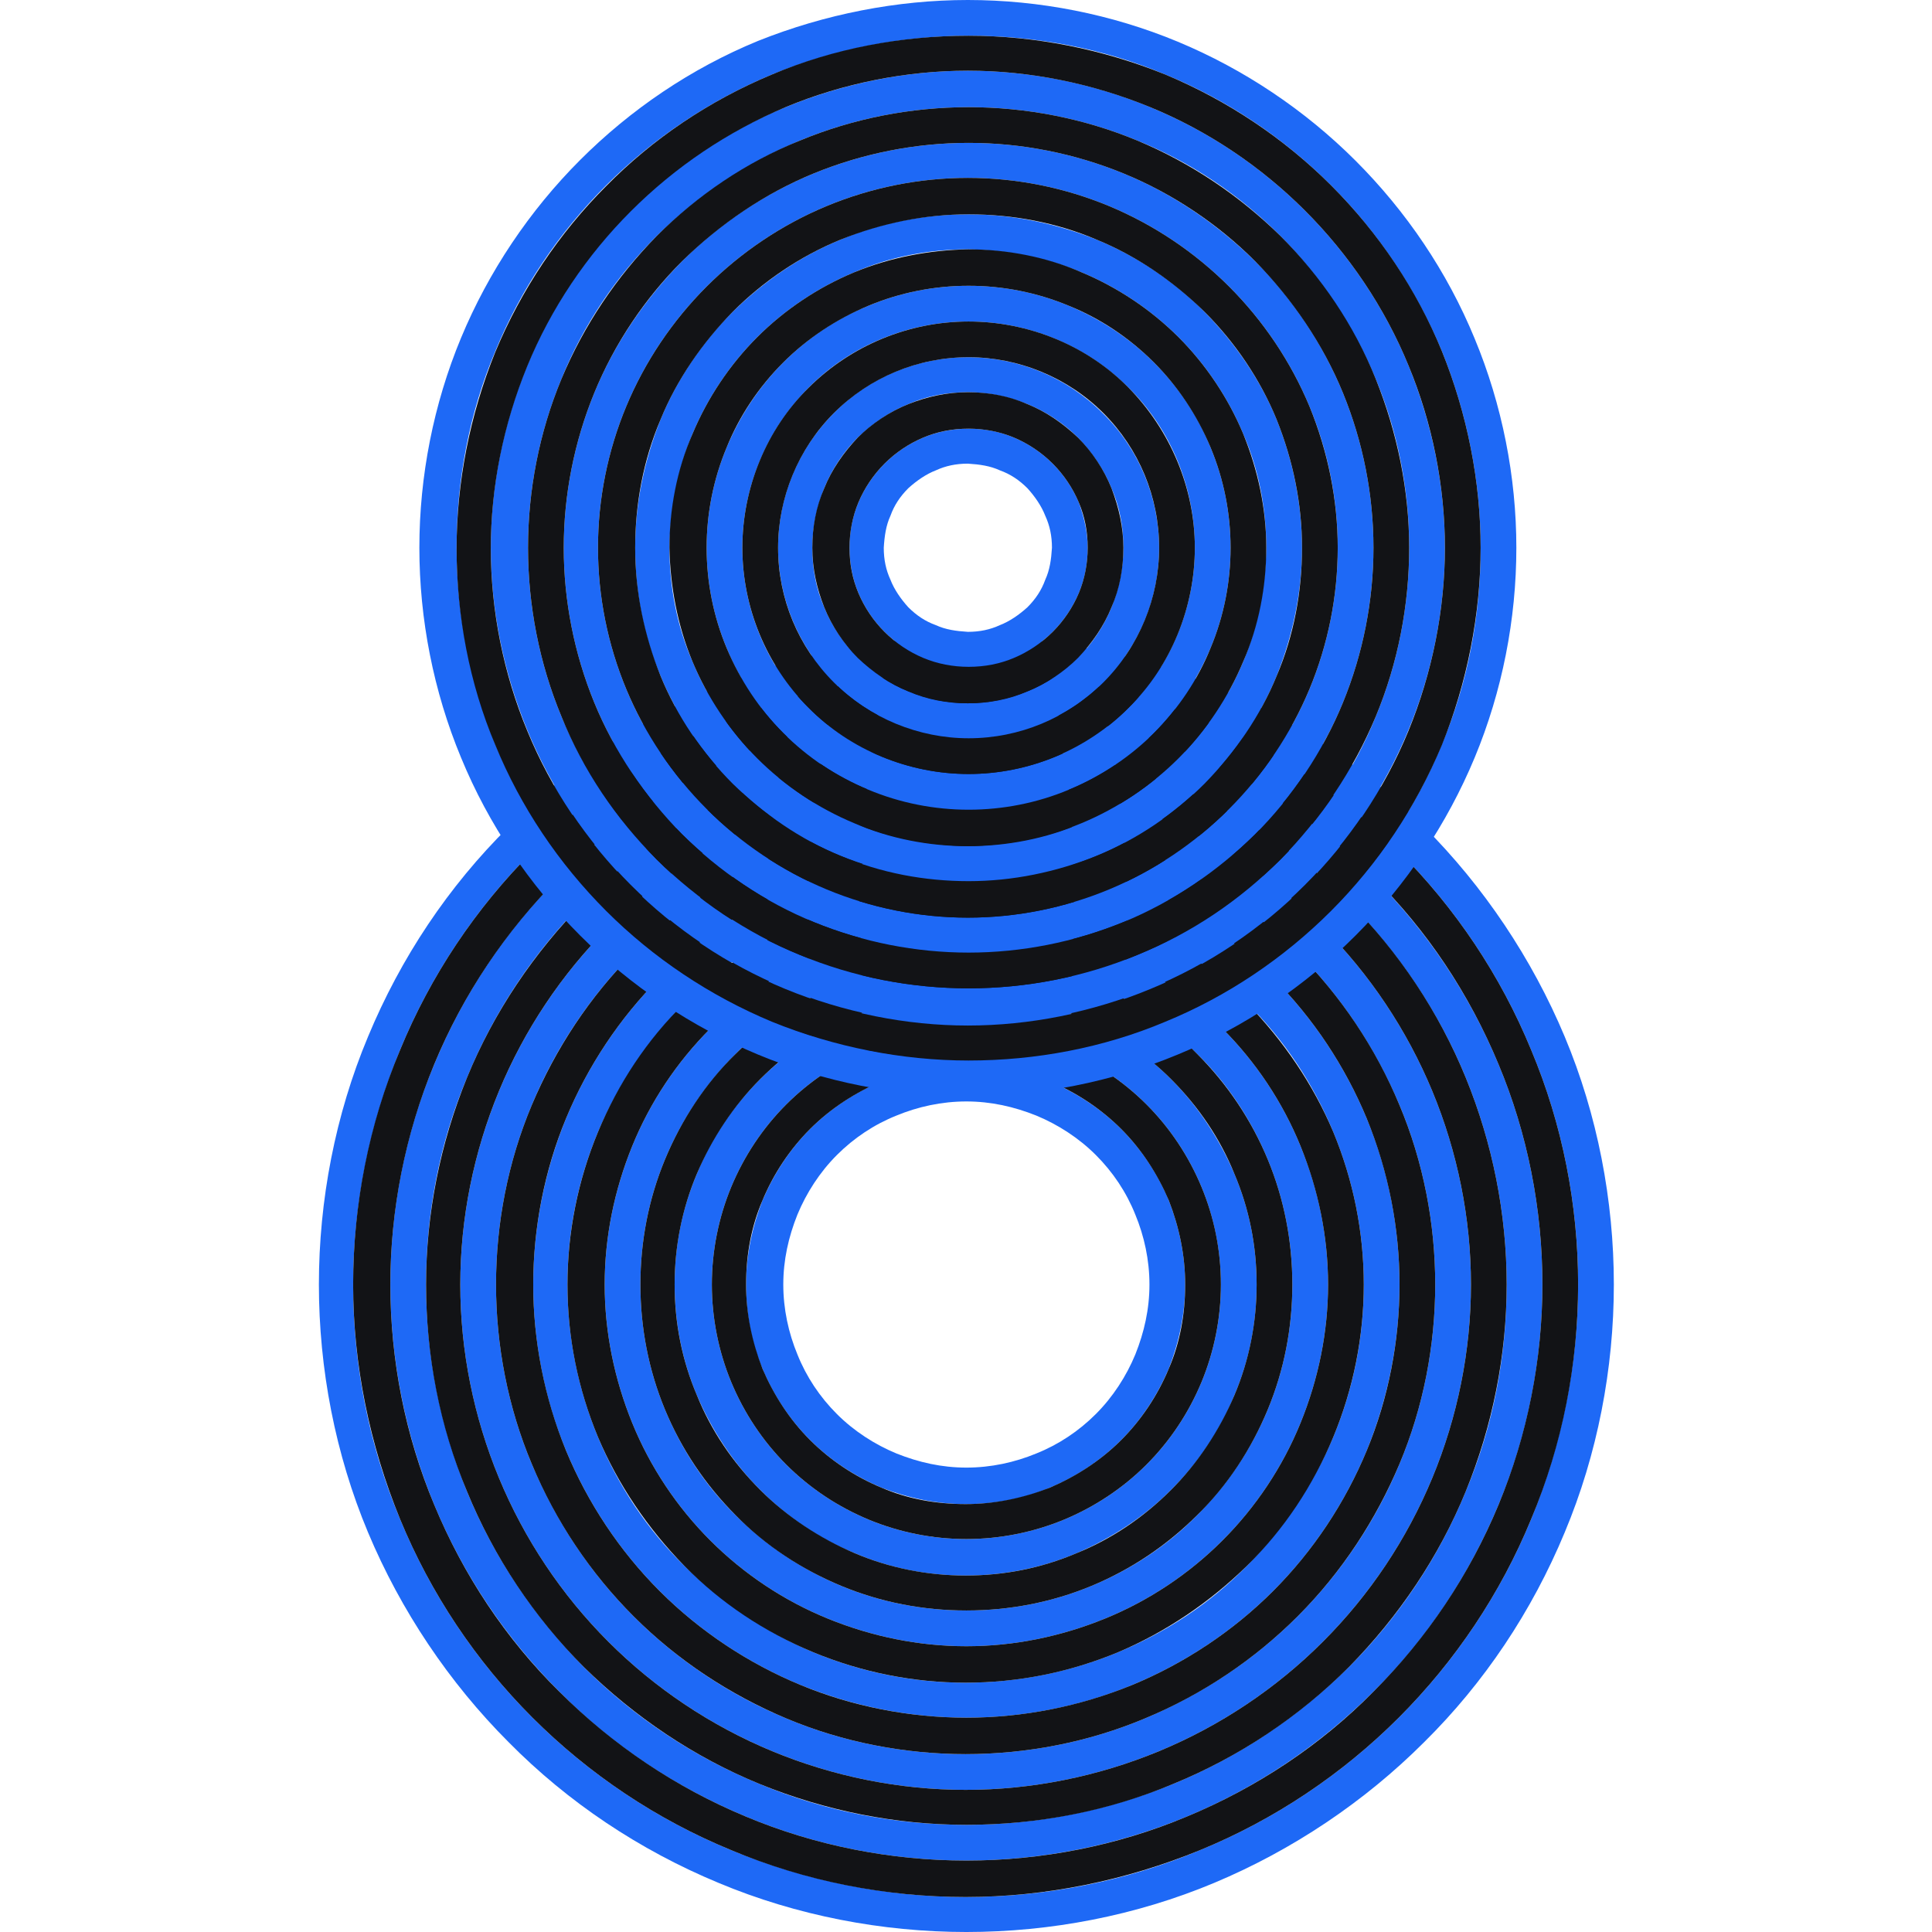
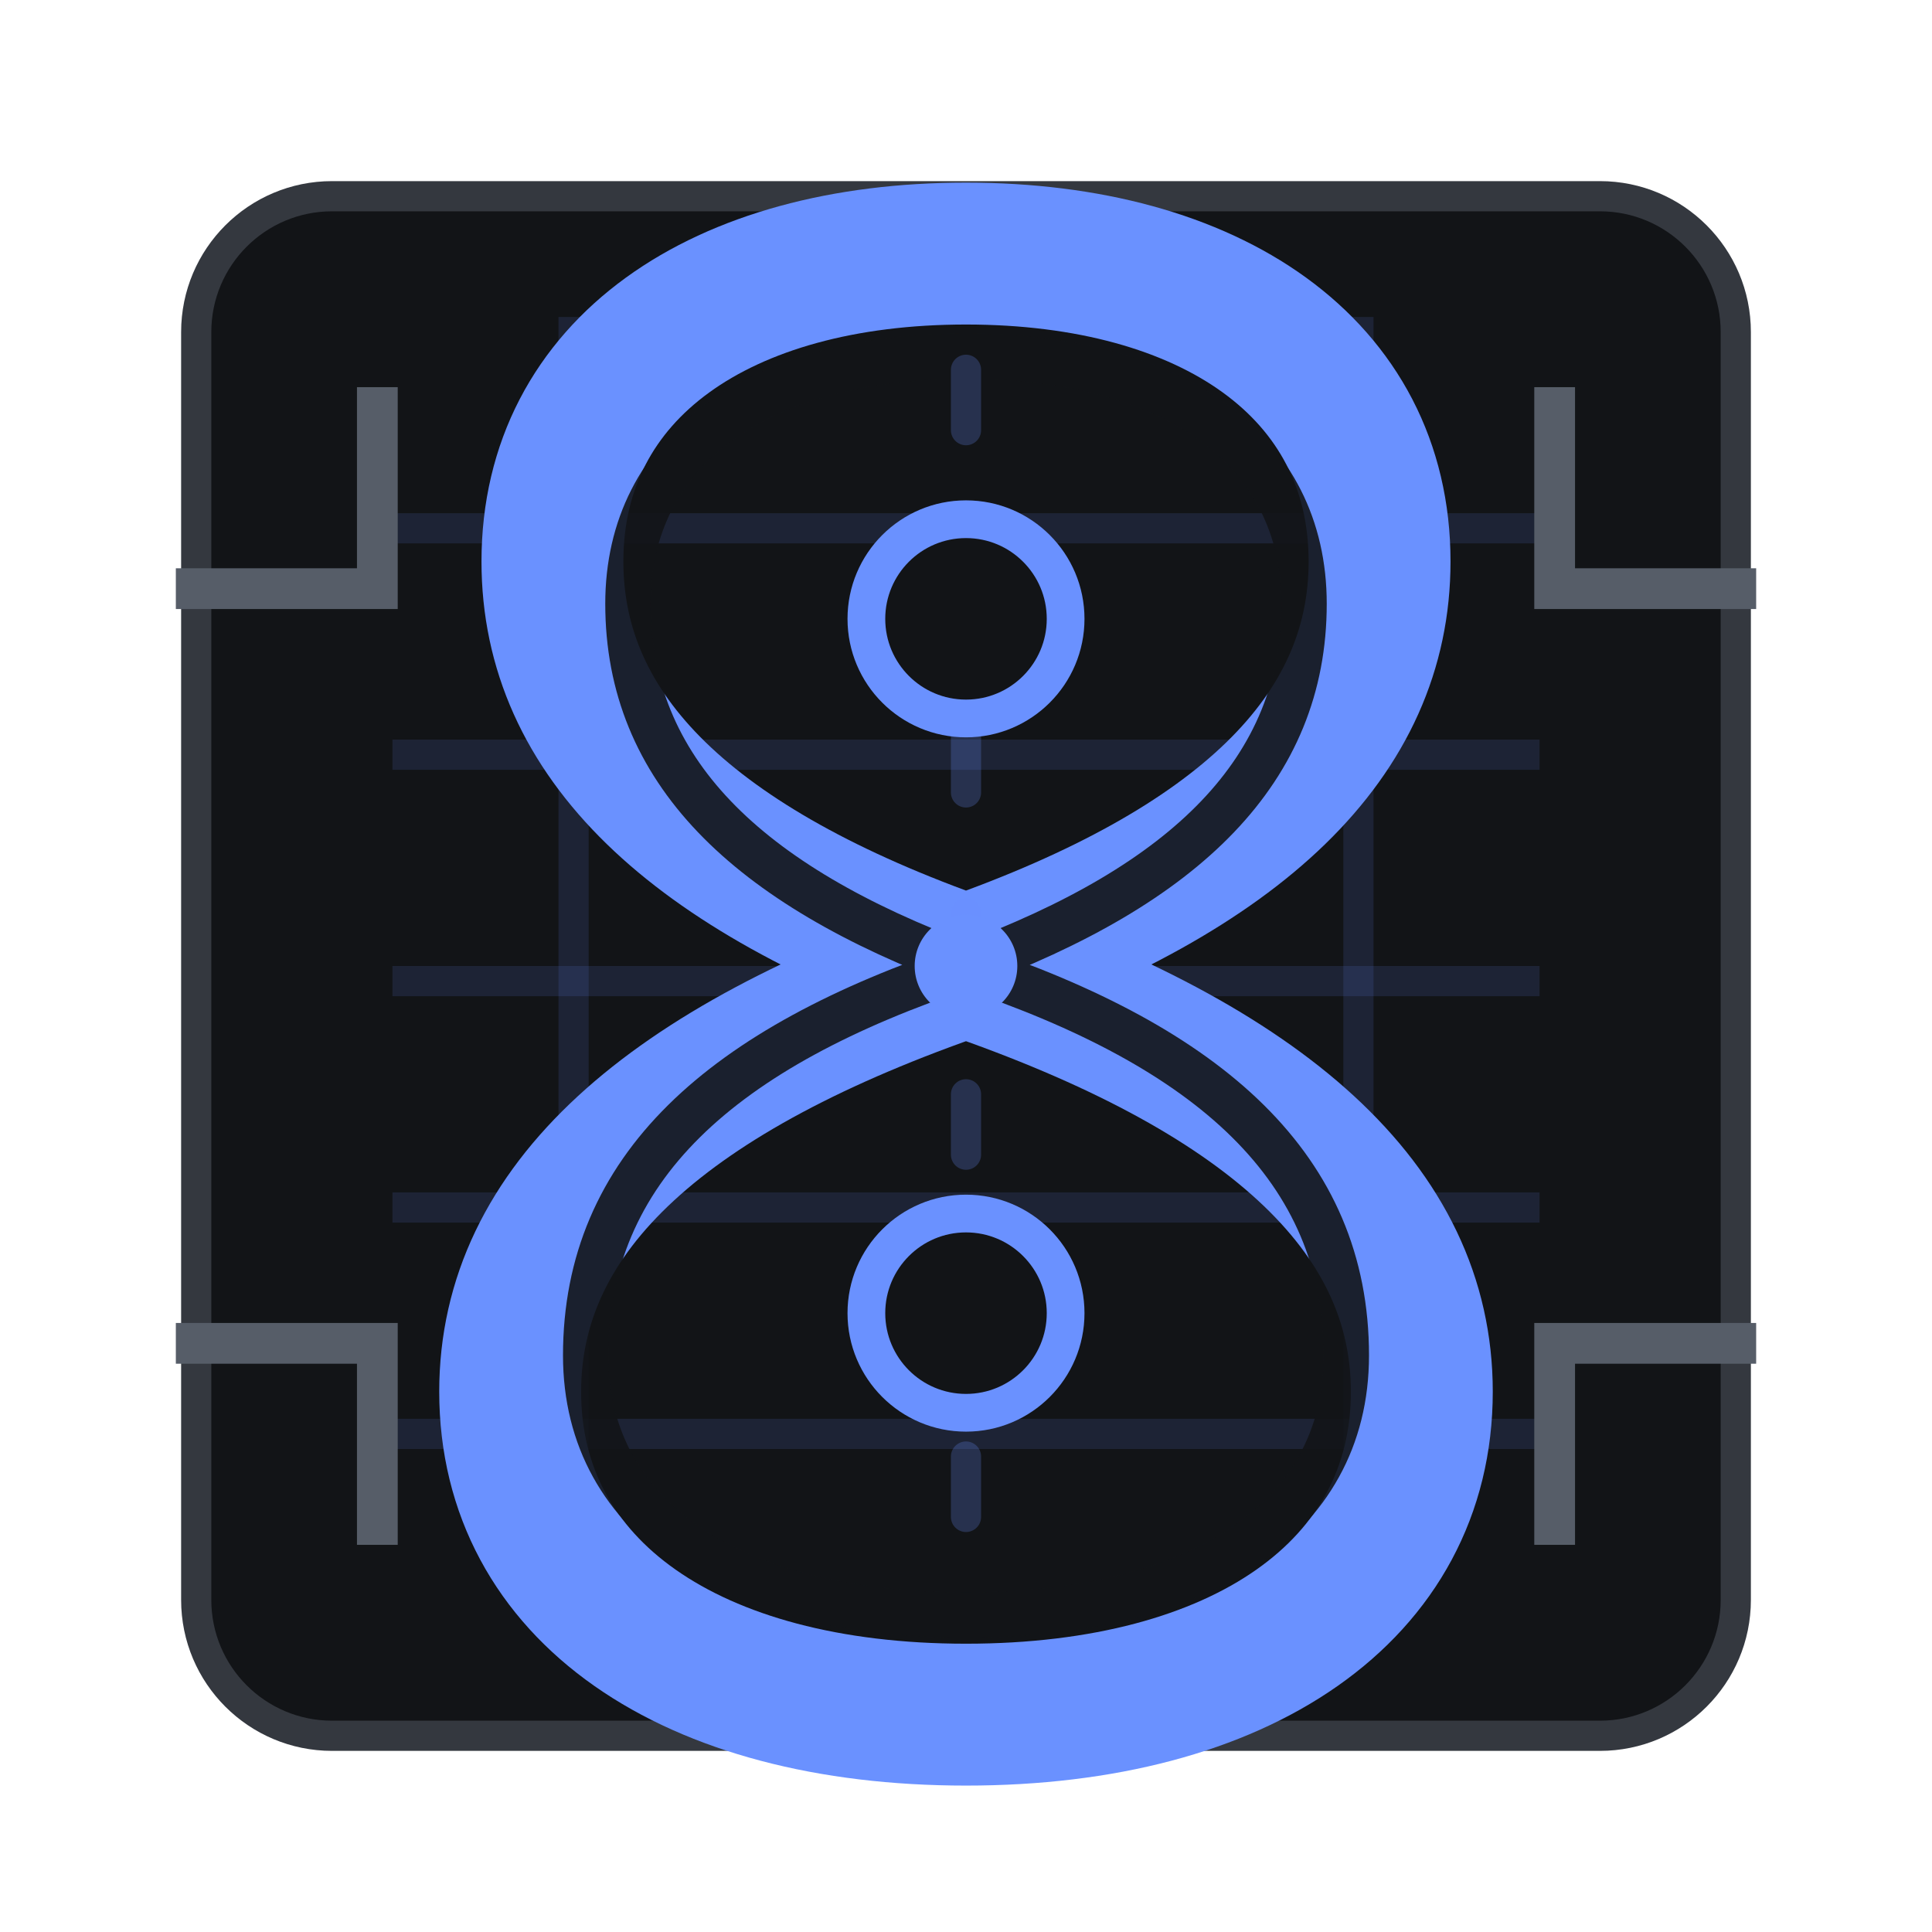
- <svg xmlns="http://www.w3.org/2000/svg" viewBox="0 0 1024 1024" fill="none">
-   <path d="M594.243 598.385c-11.045-11.045-24.062-19.328-37.867-25.245-14.2-5.522-29.19-8.678-44.573-8.678-15.778 0-30.767 2.761-44.573 8.678-14.2 5.917-27.217 14.595-37.867 25.245-11.045 11.045-19.328 24.062-25.245 37.867-5.522 14.2-8.678 29.19-8.678 44.573 0 15.778 2.761 30.767 8.678 44.573 5.917 14.2 14.595 27.217 25.245 37.867 11.045 11.045 24.062 19.328 37.867 25.245 14.2 5.522 29.19 8.678 44.573 8.678 15.778 0 30.767-2.761 44.573-8.678 14.2-5.917 27.217-14.595 37.867-25.245 11.045-11.045 19.328-24.062 25.245-37.867 5.522-14.2 8.678-29.19 8.678-44.573 0-15.384-3.156-30.373-8.678-44.573-5.917-14.2-14.595-27.217-25.245-37.867z m7.495 119.519c-4.733 11.439-11.834 22.484-20.906 31.556s-19.723 16.173-31.556 20.906c-11.439 4.733-24.062 7.495-37.079 7.495s-25.245-2.761-37.079-7.495c-11.439-4.733-22.484-11.834-31.556-20.906s-16.173-19.723-20.906-31.556c-4.733-11.439-7.495-24.062-7.495-37.079s2.761-25.245 7.495-37.079c4.733-11.439 11.834-22.484 20.906-31.556s19.723-16.173 31.556-20.906c11.439-4.733 24.062-7.495 37.079-7.495s25.245 2.761 37.079 7.495c11.439 4.733 22.484 11.834 31.556 20.906s16.173 19.723 20.906 31.556c4.733 11.439 7.495 24.062 7.495 37.079s-2.761 25.245-7.495 37.079z" fill="#1e69f6" />
-   <path d="M620.672 571.957c-14.595-14.595-31.556-26.034-50.096-33.529-18.539-7.889-38.262-11.834-58.773-11.834-20.117 0-40.234 3.945-58.773 11.834-18.539 7.889-35.895 19.328-50.096 33.529-14.595 14.595-26.034 31.556-33.529 50.096-7.889 18.539-11.834 38.262-11.834 58.773 0 20.117 3.945 40.234 11.834 58.773s19.328 35.895 33.529 50.096c14.595 14.595 31.556 26.034 50.096 33.529 18.539 7.889 38.262 11.834 58.773 11.834 20.117 0 40.234-3.945 58.773-11.834 18.539-7.889 35.895-19.328 50.096-33.529 14.595-14.595 26.034-31.556 33.529-50.096 7.889-18.539 11.834-38.262 11.834-58.773s-3.945-40.234-11.834-58.773-19.328-35.895-33.529-50.096z m16.173 160.542c-6.706 16.173-16.567 31.162-29.19 43.784s-27.612 22.484-43.784 29.19-33.923 10.256-51.673 10.256-35.501-3.55-51.673-10.256c-16.173-6.706-31.162-16.567-43.784-29.19-12.622-12.622-22.484-27.612-29.19-43.784s-10.256-33.923-10.256-51.673 3.55-35.501 10.256-51.673c6.706-16.173 16.567-31.162 29.19-43.784 12.622-12.622 27.612-22.484 43.784-29.19s33.923-10.256 51.673-10.256 35.501 3.55 51.673 10.256c16.173 6.706 31.162 16.567 43.784 29.19s22.484 27.612 29.19 43.784c6.706 16.173 10.256 33.923 10.256 51.673s-3.55 35.501-10.256 51.673z" fill="#1e69f6" />
-   <path d="M647.889 545.134c-17.75-17.75-39.051-31.951-62.324-41.418-23.273-9.467-48.123-14.595-73.368-14.595s-50.096 5.128-73.368 14.595-44.573 23.667-62.324 41.418-31.951 39.051-41.418 62.324c-9.467 23.273-14.595 48.123-14.595 73.368s5.128 50.096 14.595 73.368c9.467 23.273 23.667 44.573 41.418 62.324s39.051 31.951 62.324 41.418 48.123 14.595 73.368 14.595 50.096-5.128 73.368-14.595 44.573-23.667 62.324-41.418 31.951-39.051 41.418-62.324c9.467-23.273 14.595-48.123 14.595-73.368 0-25.245-5.128-50.49-14.595-73.368-9.467-23.273-23.667-44.573-41.418-62.324z m24.062 201.96c-8.678 20.906-21.3 39.84-37.473 56.012-15.778 16.173-35.106 28.795-56.012 37.473-20.906 8.678-43.39 13.017-66.268 13.017-22.878 0-45.362-4.339-66.268-13.017s-39.84-21.3-56.012-37.473c-16.173-15.778-28.795-35.106-37.473-56.012s-13.017-43.39-13.017-66.268 4.339-45.362 13.017-66.268 21.3-39.84 37.473-56.012c15.778-16.173 35.106-28.795 56.012-37.473s43.39-13.017 66.268-13.017 45.362 4.339 66.268 13.017 39.84 21.3 56.012 37.473c16.173 15.778 28.795 35.106 37.473 56.012s13.017 43.39 13.017 66.268-4.339 45.362-13.017 66.268z" fill="#1e69f6" />
-   <path d="M674.712 518.311c-21.3-21.3-46.94-38.262-74.552-49.701-28.006-11.439-57.985-17.356-87.963-17.356s-60.351 5.917-87.963 17.356-53.251 28.401-74.552 49.701c-21.3 21.3-38.262 46.94-49.701 74.552-11.439 28.006-17.356 57.985-17.356 87.963s5.917 60.351 17.356 87.963 28.401 53.251 49.701 74.552 46.94 38.262 74.552 49.701c28.006 11.439 57.985 17.356 87.963 17.356 29.978 0 60.351-5.917 87.963-17.356s53.251-28.401 74.552-49.701c21.3-21.3 38.262-46.94 49.701-74.552 11.439-28.006 17.356-57.985 17.356-87.963s-5.917-60.351-17.356-87.963c-11.439-27.612-28.401-53.251-49.701-74.552z m31.951 243.378c-10.65 25.245-26.428 48.518-45.757 68.24s-42.601 35.106-68.24 45.757-53.251 16.173-80.863 16.173c-28.006 0-55.223-5.522-80.863-16.173-25.245-10.65-48.518-26.428-68.24-45.757s-35.106-42.601-45.757-68.24c-10.65-25.639-16.173-53.251-16.173-80.863 0-28.006 5.522-55.223 16.173-80.863 10.65-25.245 26.428-48.518 45.757-68.24s42.601-35.106 68.24-45.757 53.251-16.173 80.863-16.173c28.006 0 55.223 5.522 80.863 16.173 25.245 10.65 48.518 26.428 68.24 45.757s35.106 42.601 45.757 68.24 16.173 53.251 16.173 80.863c0 28.006-5.522 55.223-16.173 80.863z" fill="#1e69f6" />
-   <path d="M701.14 491.488c-24.851-24.851-54.435-44.573-86.78-57.985-32.345-13.411-67.451-20.512-102.558-20.512s-70.213 7.1-102.558 20.512c-32.345 13.411-61.929 33.134-86.78 57.985s-44.573 54.435-57.985 86.78c-13.411 32.345-20.512 67.451-20.512 102.558s7.1 70.213 20.512 102.558 33.134 61.929 57.985 86.78 54.435 44.573 86.78 57.985 67.451 20.512 102.558 20.512 70.213-7.1 102.558-20.512 61.929-33.134 86.78-57.985 44.573-54.435 57.985-86.78 20.512-67.451 20.512-102.558-7.1-70.213-20.512-102.558-33.134-61.929-57.985-86.78z m40.629 284.401c-12.622 30.373-31.162 57.985-54.04 80.863-23.273 23.273-50.884 41.418-80.863 54.04s-62.718 18.934-95.063 18.934-65.085-6.311-95.063-18.934c-30.373-12.622-57.985-31.162-80.863-54.04-23.273-23.273-41.418-50.884-54.04-80.863s-18.934-62.718-18.934-95.063 6.311-65.085 18.934-95.063c12.622-30.373 31.162-57.985 54.04-80.863 23.273-23.273 50.884-41.418 80.863-54.04s62.718-18.934 95.063-18.934 65.085 6.311 95.063 18.934c30.373 12.622 57.985 31.162 80.863 54.04 23.273 23.273 41.418 50.884 54.04 80.863s18.934 62.718 18.934 95.063-6.311 65.085-18.934 95.063z" fill="#1e69f6" />
-   <path d="M727.963 465.06c-28.006-28.401-61.929-50.884-99.008-66.268-36.684-15.384-76.918-23.273-116.758-23.273-39.445 0-79.68 7.889-116.758 23.273s-70.607 37.867-99.008 66.268c-28.401 28.006-50.884 61.929-66.268 99.008-15.384 36.684-23.273 76.918-23.273 116.758 0 39.445 7.889 79.68 23.273 116.758 15.384 37.079 37.867 70.607 66.268 99.008 28.006 28.401 61.929 50.884 99.008 66.268C432.123 978.243 472.357 986.133 512.197 986.133c39.445 0 79.68-7.889 116.758-23.273s70.607-37.867 99.008-66.268c28.401-28.006 50.884-61.929 66.268-99.008 15.384-36.684 23.273-76.918 23.273-116.758s-7.889-80.074-23.273-116.758c-15.384-37.079-37.867-70.607-66.268-99.008z m48.912 325.424c-14.2 34.712-35.501 66.663-61.929 93.091-26.823 26.428-58.379 47.729-93.091 61.929-34.712 14.2-72.185 21.695-109.658 21.695s-74.946-7.1-109.658-21.695c-34.712-14.2-66.663-35.501-93.091-61.929-26.428-26.823-47.729-58.379-61.929-93.091s-21.695-72.185-21.695-109.658 7.1-74.946 21.695-109.658c14.2-34.712 35.501-66.663 61.929-93.091 26.823-26.428 58.379-47.729 93.091-61.929s72.185-21.695 109.658-21.695 74.946 7.1 109.658 21.695c34.712 14.2 66.663 35.501 93.091 61.929 26.428 26.823 47.729 58.379 61.929 93.091 14.2 34.712 21.695 72.185 21.695 109.658s-7.1 74.946-21.695 109.658z" fill="#1e69f6" />
-   <path d="M829.337 549.473c-17.356-41.418-42.995-79.68-74.552-111.236-31.556-31.951-69.424-57.196-111.236-74.552-41.418-17.356-86.78-26.034-131.353-26.034s-89.935 8.678-131.353 26.034-79.68 42.995-111.236 74.552c-31.951 31.556-57.196 69.424-74.552 111.236-17.356 41.418-26.034 86.78-26.034 131.353s8.678 89.935 26.034 131.353 42.995 79.68 74.552 111.236c31.556 31.951 69.424 57.196 111.236 74.552 41.418 17.356 86.78 26.034 131.353 26.034s89.935-8.678 131.353-26.034 79.68-42.995 111.236-74.552c31.951-31.556 57.196-69.424 74.552-111.236 17.356-41.418 26.034-86.78 26.034-131.353s-8.678-89.935-26.034-131.353z m-17.75 255.606c-16.173 39.445-40.234 75.341-70.213 105.319-29.978 29.978-65.874 54.04-105.319 70.213-39.445 16.567-82.046 24.851-124.253 24.851s-84.807-8.678-124.253-24.851-75.341-40.234-105.319-70.213-54.04-65.874-70.213-105.319c-16.567-39.445-24.851-82.046-24.851-124.253s8.678-84.807 24.851-124.253 40.234-75.341 70.213-105.319 65.874-54.04 105.319-70.213c39.445-16.567 82.046-24.851 124.253-24.851s84.807 8.678 124.253 24.851 75.341 40.234 105.319 70.213c29.978 29.978 54.04 65.874 70.213 105.319 16.567 39.445 24.851 82.046 24.851 124.253s-8.678 84.807-24.851 124.253z" fill="#1e69f6" />
-   <path d="M607.655 585.368c-12.622-12.622-27.612-22.484-43.784-29.19s-33.923-10.256-51.673-10.256-35.501 3.55-51.673 10.256c-16.173 6.706-31.162 16.567-43.784 29.19s-22.484 27.612-29.19 43.784-10.256 33.923-10.256 51.673 3.55 35.501 10.256 51.673c6.706 16.173 16.567 31.162 29.19 43.784 12.622 12.622 27.612 22.484 43.784 29.19s33.923 10.256 51.673 10.256 35.501-3.55 51.673-10.256c16.173-6.706 31.162-16.567 43.784-29.19s22.484-27.612 29.19-43.784c6.706-16.173 10.256-33.923 10.256-51.673 0-18.145-3.55-35.501-10.256-51.673-6.706-16.173-16.567-31.162-29.19-43.784z m11.834 140.031c-5.917 14.2-14.595 27.217-25.245 37.867-11.045 11.045-24.062 19.328-37.867 25.245-14.2 5.522-29.19 8.678-44.573 8.678-15.778 0-30.767-2.761-44.573-8.678-14.2-5.917-27.217-14.595-37.867-25.245-11.045-11.045-19.328-24.062-25.245-37.867-5.522-14.2-8.678-29.19-8.678-44.573 0-15.778 2.761-30.767 8.678-44.573 5.917-14.2 14.595-27.217 25.245-37.867 11.045-11.045 24.062-19.328 37.867-25.245 14.2-5.522 29.19-8.678 44.573-8.678 15.778 0 30.767 2.761 44.573 8.678 14.2 5.917 27.217 14.595 37.867 25.245 11.045 11.045 19.328 24.062 25.245 37.867 5.522 14.2 8.678 29.19 8.678 44.573 0 15.778-2.761 30.767-8.678 44.573z" fill="#121316" />
-   <path d="M634.478 558.545c-15.778-16.173-35.106-28.795-56.012-37.473-20.906-8.678-43.39-13.017-66.268-13.017-22.878 0-45.362 4.339-66.268 13.017s-39.84 21.3-56.012 37.473c-16.173 15.778-28.795 35.106-37.473 56.012s-13.017 43.39-13.017 66.268 4.339 45.362 13.017 66.268 21.3 39.84 37.473 56.012c15.778 16.173 35.106 28.795 56.012 37.473s43.39 13.017 66.268 13.017 45.362-4.339 66.268-13.017 39.84-21.3 56.012-37.473c16.173-15.778 28.795-35.106 37.473-56.012s13.017-43.39 13.017-66.268-4.339-45.362-13.017-66.268c-8.678-20.906-21.3-39.84-37.473-56.012z m19.723 181.054c-7.889 18.539-19.328 35.895-33.529 50.096-14.595 14.595-31.556 26.034-50.096 33.529-18.539 7.889-38.262 11.834-58.773 11.834-20.117 0-40.234-3.945-58.773-11.834-18.539-7.889-35.895-19.328-50.096-33.529-14.595-14.595-26.034-31.556-33.529-50.096-7.889-18.539-11.834-38.262-11.834-58.773 0-20.117 3.945-40.234 11.834-58.773s19.328-35.895 33.529-50.096c14.595-14.595 31.556-26.034 50.096-33.529 18.539-7.889 38.262-11.834 58.773-11.834 20.117 0 40.234 3.945 58.773 11.834 18.539 7.889 35.895 19.328 50.096 33.529 14.595 14.595 26.034 31.556 33.529 50.096 7.889 18.539 11.834 38.262 11.834 58.773 0 20.117-3.945 40.234-11.834 58.773z" fill="#121316" />
-   <path d="M660.906 531.723c-19.328-19.723-42.601-35.106-68.24-45.757S539.414 469.794 511.803 469.794c-28.006 0-55.223 5.522-80.863 16.173-25.245 10.65-48.518 26.428-68.24 45.757s-35.106 42.601-45.757 68.24c-10.65 25.639-16.173 53.251-16.173 80.863 0 28.006 5.522 55.223 16.173 80.863 10.65 25.245 26.428 48.518 45.757 68.24S405.3 865.035 430.94 875.686s53.251 16.173 80.863 16.173c28.006 0 55.223-5.522 80.863-16.173 25.245-10.65 48.518-26.428 68.24-45.757s35.106-42.601 45.757-68.24 16.173-53.251 16.173-80.863-5.522-55.223-16.173-80.863c-10.65-25.245-26.428-48.518-45.757-68.24z m28.401 222.471c-9.467 23.273-23.667 44.573-41.418 62.324s-39.051 31.951-62.324 41.418-48.123 14.595-73.368 14.595-50.096-5.128-73.368-14.595-44.573-23.667-62.324-41.418-31.951-39.051-41.418-62.324c-9.467-23.273-14.595-48.123-14.595-73.368 0-25.245 5.128-50.096 14.595-73.368 9.467-23.273 23.667-44.573 41.418-62.324s39.051-31.951 62.324-41.418c23.273-9.467 48.123-14.595 73.368-14.595s50.096 5.128 73.368 14.595 44.573 23.667 62.324 41.418 31.951 39.051 41.418 62.324c9.467 23.273 14.595 48.123 14.595 73.368s-5.128 50.096-14.595 73.368z" fill="#121316" />
-   <path d="M687.729 504.9c-23.273-23.273-50.884-41.418-80.863-54.04s-62.718-18.934-95.063-18.934-65.085 6.311-95.063 18.934c-30.373 12.622-57.985 31.162-80.863 54.04-23.273 23.273-41.418 50.884-54.04 80.863s-18.934 62.718-18.934 95.063 6.311 65.085 18.934 95.063c12.622 30.373 31.162 57.985 54.04 80.863 23.273 23.273 50.884 41.418 80.863 54.04s62.718 18.934 95.063 18.934 65.085-6.311 95.063-18.934c30.373-12.622 57.985-31.162 80.863-54.04 23.273-23.273 41.418-50.884 54.04-80.863s18.934-62.718 18.934-95.063-6.311-65.085-18.934-95.063c-12.622-30.373-31.162-57.985-54.04-80.863z m36.684 263.889c-11.439 27.612-28.401 53.251-49.701 74.552-21.3 21.3-46.94 38.262-74.552 49.701-28.006 11.439-57.985 17.356-87.963 17.356s-60.351-5.917-87.963-17.356-53.251-28.401-74.552-49.701c-21.3-21.3-38.262-46.94-49.701-74.552-11.439-28.006-17.356-57.985-17.356-87.963s5.917-60.351 17.356-87.963 28.401-53.251 49.701-74.552c21.3-21.3 46.94-38.262 74.552-49.701 28.006-11.439 57.985-17.356 87.963-17.356 29.978 0 60.351 5.917 87.963 17.356s53.251 28.401 74.552 49.701c21.3 21.3 38.262 46.94 49.701 74.552 11.439 28.006 17.356 57.985 17.356 87.963 0 29.978-5.917 60.351-17.356 87.963z" fill="#121316" />
-   <path d="M714.946 478.077c-26.823-26.428-58.379-47.729-93.091-61.929S549.67 394.453 512.197 394.453s-74.946 7.1-109.658 21.695c-34.712 14.2-66.663 35.501-93.091 61.929C283.02 504.9 261.72 536.456 247.519 571.168s-21.695 72.185-21.695 109.658 7.1 74.946 21.695 109.658c14.2 34.712 35.501 66.663 61.929 93.091 26.823 26.428 58.379 47.729 93.091 61.929 34.712 14.2 72.185 21.695 109.658 21.695s74.946-7.1 109.658-21.695c34.712-14.2 66.663-35.501 93.091-61.929 26.428-26.823 47.729-58.379 61.929-93.091 14.2-34.712 21.695-72.185 21.695-109.658s-7.495-74.946-21.695-109.658-35.501-66.663-61.929-93.091z m44.179 305.307c-13.411 32.345-33.134 61.929-57.985 86.78s-54.435 44.573-86.78 57.985-67.451 20.512-102.558 20.512-70.213-7.1-102.558-20.512-61.929-33.134-86.78-57.985-44.573-54.435-57.985-86.78-20.512-67.451-20.512-102.558 7.1-70.213 20.512-102.558 33.134-61.929 57.985-86.78 54.435-44.573 86.78-57.985c32.345-13.411 67.451-20.512 102.558-20.512s70.213 7.1 102.558 20.512c32.345 13.411 61.929 33.134 86.78 57.985 24.851 24.851 44.573 54.435 57.985 86.78s20.512 67.451 20.512 102.558-7.1 70.213-20.512 102.558z" fill="#121316" />
-   <path d="M811.587 556.573c-16.173-39.445-40.234-75.341-70.213-105.319s-65.874-54.04-105.319-70.213c-39.445-16.567-82.046-24.851-124.253-24.851s-84.807 8.678-124.253 24.851-75.341 40.234-105.319 70.213c-29.978 29.978-54.04 65.874-70.213 105.319-16.567 39.445-24.851 82.046-24.851 124.253s8.678 84.807 24.851 124.253 40.234 75.341 70.213 105.319c29.978 29.978 65.874 54.04 105.319 70.213 39.445 16.567 82.046 24.851 124.253 24.851s84.807-8.678 124.253-24.851 75.341-40.234 105.319-70.213c29.978-29.978 54.04-65.874 70.213-105.319 16.567-39.445 24.851-82.046 24.851-124.253s-8.284-84.807-24.851-124.253z m-17.356 241.011c-15.384 37.079-37.867 70.607-66.268 99.008-28.006 28.401-61.929 50.884-99.008 66.268-36.684 15.384-76.918 23.273-116.758 23.273s-80.074-7.889-116.758-23.273c-37.079-15.384-70.607-37.867-99.008-66.268-28.401-28.006-50.884-61.929-66.268-99.008-15.384-36.684-23.273-76.918-23.273-116.758 0-39.445 7.889-79.68 23.273-116.758 15.384-37.079 37.867-70.607 66.268-99.008 28.006-28.401 61.929-50.884 99.008-66.268 36.684-15.384 76.918-23.273 116.758-23.273 39.445 0 79.68 7.889 116.758 23.273s70.607 37.867 99.008 66.268c28.401 28.006 50.884 61.929 66.268 99.008 15.384 36.684 23.273 76.918 23.273 116.758 0 39.445-7.889 79.68-23.273 116.758z" fill="#121316" />
-   <path d="M576.493 290.317h-18.934c0-6.311-1.183-11.834-3.55-16.961-1.972-5.128-5.522-10.256-9.467-14.595-4.339-4.339-9.072-7.495-14.595-9.467-5.128-2.367-10.65-3.156-16.961-3.55-6.311 0-11.834 1.183-16.961 3.55-5.128 1.972-10.256 5.522-14.595 9.467-4.339 4.339-7.495 9.072-9.467 14.595-2.367 5.128-3.156 10.65-3.55 16.961 0 6.311 1.183 11.834 3.55 16.961 1.972 5.128 5.522 10.256 9.467 14.595 4.339 4.339 9.072 7.495 14.595 9.467 5.128 2.367 10.65 3.156 16.961 3.55 6.311 0 11.834-1.183 16.961-3.55 5.128-1.972 10.256-5.522 14.595-9.467 4.339-4.339 7.495-9.072 9.467-14.595 2.367-5.128 3.156-10.65 3.55-16.961h18.934c0 8.678-1.578 16.567-4.733 24.062-3.156 7.495-7.889 14.595-13.806 20.512s-13.017 10.65-20.512 13.806c-7.495 3.156-15.778 4.733-24.062 4.733-8.678 0-16.567-1.578-24.062-4.733-7.495-3.156-14.595-7.889-20.512-13.806s-10.65-13.017-13.806-20.512c-3.156-7.495-4.733-15.778-4.733-24.062 0-8.678 1.578-16.567 4.733-24.062 3.156-7.495 7.889-14.595 13.806-20.512s13.017-10.65 20.512-13.806c7.495-3.156 15.778-4.733 24.062-4.733 8.678 0 16.567 1.578 24.062 4.733s14.595 7.889 20.512 13.806 10.65 13.017 13.806 20.512c2.761 7.495 4.733 15.778 4.733 24.062z" fill="#1e69f6" />
-   <path d="M512.986 189.337c-26.428 0-52.462 10.65-71.002 29.584-18.934 18.934-29.584 44.573-29.584 71.396 0 26.428 10.65 52.462 29.584 71.396s44.573 29.584 71.396 29.584c26.428 0 52.462-10.65 71.396-29.584s29.584-44.573 29.584-71.396c0-26.428-10.65-52.462-29.978-71.396-18.934-18.934-44.573-29.584-71.396-29.584z m82.441 100.98c0 11.045-2.367 21.695-6.311 31.556s-10.256 19.328-17.75 26.823c-7.889 7.495-16.961 13.806-26.823 17.75-9.861 4.339-20.512 6.311-31.556 6.311s-21.695-2.367-31.556-6.311-19.328-10.256-26.823-17.75c-7.495-7.889-13.806-16.961-17.75-26.823-4.339-9.861-6.311-20.512-6.311-31.556s2.367-21.695 6.311-31.556 10.256-19.328 17.75-26.823c7.889-7.495 16.961-13.806 26.823-17.75 9.861-4.339 20.512-6.311 31.556-6.311s21.695 2.367 31.556 6.311 19.328 10.256 26.823 17.75c7.495 7.889 13.806 16.961 17.75 26.823 4.339 9.861 6.311 20.512 6.311 31.556z" fill="#1e69f6" />
-   <path d="M611.599 192.099c-12.622-12.622-28.006-22.878-44.968-29.978s-35.106-10.65-53.251-10.65-36.29 3.55-53.251 10.65c-16.567 6.706-31.951 16.961-44.968 29.978-12.622 12.622-22.878 28.006-29.978 44.968s-10.65 35.106-10.65 53.251 3.55 36.29 10.65 53.251c6.706 16.567 16.961 31.951 29.978 44.968 12.622 12.622 28.006 22.878 44.968 29.978 16.961 7.1 35.106 10.65 53.251 10.65s36.29-3.55 53.251-10.65c16.567-6.706 31.951-16.961 44.968-29.978 12.622-12.622 22.878-28.006 29.978-44.968 7.1-16.961 10.65-35.106 10.65-53.251s-3.55-36.29-10.65-53.251c-6.706-16.567-16.961-31.951-29.978-44.968z m-13.411 183.026c-22.089 22.484-53.251 35.106-84.807 35.106s-62.324-12.622-84.807-35.106C406.089 353.035 393.467 321.874 393.467 290.317s12.622-62.324 35.106-84.807c22.089-22.484 53.251-35.106 84.807-35.106s62.324 12.622 84.807 35.106c22.484 22.089 35.106 53.251 35.106 84.807s-12.622 62.324-35.106 84.807z" fill="#1e69f6" />
-   <path d="M638.422 165.276c-16.173-16.173-35.895-29.584-57.196-38.262-21.695-8.678-44.573-13.411-67.846-13.411s-46.545 4.339-67.846 13.411c-21.3 8.678-40.629 22.089-57.196 38.262C372.166 181.448 358.755 201.171 350.077 222.471c-8.678 21.695-13.411 44.573-13.411 67.846s4.339 46.545 13.411 67.846c8.678 21.3 22.089 40.629 38.262 57.196 16.173 16.173 35.895 29.584 57.196 38.262 21.695 8.678 44.573 13.411 67.846 13.411 23.273 0 46.545-4.339 67.846-13.411 21.3-8.678 40.629-22.089 57.196-38.262 16.173-16.173 29.584-35.895 38.262-57.196 8.678-21.695 13.411-44.573 13.411-67.846 0-22.878-4.733-46.151-13.411-67.846-8.678-21.3-22.089-40.629-38.262-57.196z m20.512 185.393c-7.889 18.934-19.723 36.684-34.317 51.279s-32.345 26.428-51.279 34.317c-18.934 8.284-39.84 12.228-60.351 12.228-20.512-0.394-41.418-4.339-60.351-12.228s-36.684-19.723-51.279-34.317-26.428-32.345-34.317-51.279c-8.284-18.934-12.228-39.84-12.228-60.351 0.394-20.512 4.339-41.418 12.228-60.351s19.723-36.684 34.317-51.279 32.345-26.428 51.279-34.317c18.934-8.284 39.84-12.228 60.351-12.228 20.512 0.394 41.418 4.339 60.351 12.228s36.684 19.723 51.279 34.317 26.428 32.345 34.317 51.279c8.284 18.934 12.228 39.84 12.228 60.351-0.394 20.512-4.339 41.418-12.228 60.351z" fill="#1e69f6" />
-   <path d="M665.245 138.453c-20.117-19.723-43.784-35.895-69.818-46.545-26.034-10.65-54.04-16.173-82.046-16.173-28.006 0-56.012 5.522-82.046 16.173C405.3 102.558 381.239 118.73 361.516 138.453c-19.723 20.117-35.895 43.784-46.545 69.818S298.798 262.311 298.798 290.317s5.522 56.012 16.173 82.046 26.823 50.096 46.545 69.818c20.117 19.723 43.784 35.895 69.818 46.545 26.034 10.65 54.04 16.173 82.046 16.173s56.012-5.522 82.046-16.173c26.034-10.65 50.096-26.823 69.818-46.545 19.723-20.117 35.895-43.784 46.545-69.818s16.173-54.04 16.173-82.046c0-28.006-5.522-56.012-16.173-82.046-10.65-26.034-26.823-50.096-46.545-69.818z m28.795 226.81c-9.861 23.667-24.456 45.362-42.601 63.507-18.145 18.145-39.84 32.74-63.507 42.601s-49.307 14.989-74.946 14.989-51.279-5.128-74.946-14.989-45.362-24.456-63.507-42.601c-18.145-18.145-32.74-39.84-42.601-63.507s-14.989-49.307-14.989-74.946 5.128-51.279 14.989-74.946 24.456-45.362 42.601-63.507 39.84-32.74 63.507-42.601 49.307-14.989 74.946-14.989 51.279 5.128 74.946 14.989 45.362 24.456 63.507 42.601 32.74 39.84 42.601 63.507 14.989 49.307 14.989 74.946-5.128 51.279-14.989 74.946z" fill="#1e69f6" />
-   <path d="M691.673 111.63c-23.273-23.273-51.279-42.206-82.046-54.829-30.373-12.622-63.901-19.328-96.641-19.328s-65.874 6.706-96.641 19.328-58.773 31.556-82.046 54.829-42.206 51.279-54.829 82.046c-12.622 30.373-19.328 63.901-19.328 96.641s6.706 65.874 19.328 96.641 31.556 58.773 54.829 82.046 51.279 42.206 82.046 54.829c30.373 12.622 63.901 19.328 96.641 19.328s65.874-6.706 96.641-19.328 58.773-31.556 82.046-54.829 42.206-51.279 54.829-82.046c12.622-30.373 19.328-63.901 19.328-96.641s-6.706-65.874-19.328-96.641-31.556-58.773-54.829-82.046z m37.473 268.228c-11.439 28.401-28.795 54.04-50.49 75.735-21.695 21.3-47.334 38.656-75.735 50.49s-59.168 17.75-89.541 17.75-61.14-5.917-89.541-17.75c-28.401-11.439-54.04-28.795-75.735-50.49-21.3-21.695-38.656-47.334-50.49-75.735s-17.75-59.168-17.75-89.541 5.917-61.14 17.75-89.541c11.439-28.401 28.795-54.04 50.49-75.735 21.695-21.3 47.334-38.656 75.735-50.49s59.168-17.75 89.541-17.75 61.14 5.917 89.541 17.75c28.401 11.439 54.04 28.795 75.735 50.49 21.3 21.695 38.656 47.334 50.49 75.735s17.75 59.168 17.75 89.541-5.917 61.14-17.75 89.541z" fill="#1e69f6" />
-   <path d="M781.609 179.476c-14.595-35.501-36.29-67.451-63.112-94.274s-59.168-48.518-94.274-63.112S550.854 0 512.986 0c-37.473 0-75.735 7.495-111.236 21.695-35.501 14.595-67.451 36.29-94.274 63.112s-48.518 59.168-63.112 94.274-22.089 73.368-22.089 111.236 7.495 76.129 22.089 111.236c14.595 35.501 36.29 67.451 63.112 94.274 26.823 26.823 59.168 48.518 94.274 63.112 35.106 14.595 73.368 22.089 111.236 22.089s76.129-7.495 111.236-22.089c35.501-14.595 67.451-36.29 94.274-63.112 26.823-26.823 48.518-59.168 63.112-94.274s22.089-73.368 22.089-111.236c0-37.473-7.495-75.735-22.089-110.841zM764.253 394.453c-13.411 32.74-33.529 62.718-58.773 87.963-24.851 24.851-54.829 44.968-87.963 58.773-33.134 13.411-69.029 20.512-104.136 20.512-35.501 0-71.396-6.706-104.136-20.512-32.74-13.411-62.718-33.529-87.963-58.773-24.851-24.851-44.968-54.829-58.773-87.963-13.411-33.134-20.512-69.029-20.512-104.136 0-35.501 6.706-71.396 20.512-104.136 13.411-32.74 33.529-62.718 58.773-87.963C346.133 73.368 376.111 53.251 409.245 39.445c33.134-13.411 69.029-20.512 104.136-20.512 35.501 0 71.396 6.706 104.136 20.512 32.74 13.411 62.718 33.529 87.963 58.773 24.851 24.851 44.968 54.829 58.773 87.963 13.411 33.134 20.512 69.029 20.512 104.136 0 35.501-6.706 71.396-20.512 104.136z" fill="#1e69f6" />
-   <path d="M544.542 214.188c-9.861-4.339-20.512-6.311-31.556-6.311s-21.695 2.367-31.556 6.311-19.328 10.256-26.823 17.75c-7.495 7.889-13.806 16.961-17.75 26.823-4.339 9.861-6.311 20.512-6.311 31.556s2.367 21.695 6.311 31.556 10.256 19.328 17.75 26.823c7.889 7.495 16.961 13.806 26.823 17.75 9.861 4.339 20.512 6.311 31.556 6.311s21.695-2.367 31.556-6.311 19.328-10.256 26.823-17.75c7.495-7.889 13.806-16.961 17.75-26.823 4.339-9.861 6.311-20.512 6.311-31.556 0-10.65-2.367-21.3-6.311-31.556-3.945-9.861-10.256-19.328-17.75-26.823-7.889-7.495-16.961-13.806-26.823-17.75z m31.951 76.129c0 8.284-1.578 16.567-4.733 24.062-3.156 7.495-7.889 14.595-13.806 20.512s-13.017 10.65-20.512 13.806-15.384 4.733-24.062 4.733c-8.284 0-16.567-1.578-24.062-4.733-7.495-3.156-14.595-7.889-20.512-13.806s-10.65-13.017-13.806-20.512c-3.156-7.495-4.733-15.384-4.733-24.062 0-8.284 1.578-16.567 4.733-24.062 3.156-7.495 7.889-14.595 13.806-20.512s13.017-10.65 20.512-13.806c7.495-3.156 15.384-4.733 24.062-4.733 8.284 0 16.567 1.578 24.062 4.733s14.595 7.889 20.512 13.806 10.65 13.017 13.806 20.512c3.156 7.495 4.733 15.384 4.733 24.062z" fill="#121316" />
-   <path d="M513.381 170.404c-31.556 0-62.324 12.622-84.807 35.106-22.484 22.089-35.106 53.251-35.106 84.807s12.622 62.324 35.106 84.807c22.089 22.484 53.251 35.106 84.807 35.106s62.324-12.622 84.807-35.106c22.484-22.089 35.106-53.251 35.106-84.807s-13.017-62.324-35.106-84.807-53.251-35.106-84.807-35.106z m71.396 191.31c-18.934 18.934-44.573 29.584-71.396 29.584-26.428 0-52.462-10.65-71.396-29.584-18.934-18.934-29.584-44.573-29.584-71.396 0-26.428 10.65-52.462 29.584-71.396S486.558 189.337 513.381 189.337c26.428 0 52.462 10.65 71.396 29.584 18.934 18.934 29.584 44.573 29.584 71.396 0 26.428-10.65 52.462-29.584 71.396z" fill="#121316" />
-   <path d="M624.616 178.687c-14.595-14.595-32.345-26.428-51.279-34.317-18.934-8.284-39.84-12.228-60.351-12.228-20.512 0.394-41.418 4.339-60.351 12.228s-36.684 19.723-51.279 34.317-26.428 32.345-34.317 51.279c-8.284 18.934-12.228 39.84-12.228 60.351 0.394 20.512 4.339 41.418 12.228 60.351s19.723 36.684 34.317 51.279 32.345 26.428 51.279 34.317c18.934 8.284 39.84 12.228 60.351 12.228 20.512-0.394 41.418-4.339 60.351-12.228s36.684-19.723 51.279-34.317 26.428-32.345 34.317-51.279c8.284-18.934 12.228-39.84 12.228-60.351s-4.339-41.023-12.228-60.351c-7.889-18.934-19.723-36.684-34.317-51.279z m16.961 164.881c-6.706 16.567-16.961 31.951-29.978 44.968-12.622 12.622-28.006 22.878-44.968 29.978-16.961 7.1-35.106 10.65-53.251 10.65s-36.29-3.55-53.251-10.65c-16.567-6.706-31.951-16.961-44.968-29.978-12.622-12.622-22.878-28.006-29.978-44.968s-10.65-35.106-10.65-53.251 3.55-36.29 10.65-53.251c6.706-16.567 16.961-31.951 29.978-44.968 12.622-12.622 28.006-22.878 44.968-29.978s35.106-10.65 53.251-10.65 36.29 3.55 53.251 10.65c16.567 6.706 31.951 16.961 44.968 29.978 12.622 12.622 22.878 28.006 29.978 44.968 7.1 16.961 10.65 35.106 10.65 53.251s-3.55 36.29-10.65 53.251z" fill="#121316" />
-   <path d="M651.439 151.864c-18.145-18.145-39.84-32.74-63.507-42.601s-49.307-14.989-74.946-14.989-51.279 5.128-74.946 14.989-45.362 24.456-63.507 42.601-32.74 39.84-42.601 63.507-14.989 49.307-14.989 74.946 5.128 51.279 14.989 74.946 24.456 45.362 42.601 63.507 39.84 32.74 63.507 42.601 49.307 14.989 74.946 14.989 51.279-5.128 74.946-14.989 45.362-24.456 63.507-42.601c18.145-18.145 32.74-39.84 42.601-63.507s14.989-49.307 14.989-74.946c0-25.245-5.128-50.884-14.989-74.946-9.861-23.667-24.456-45.362-42.601-63.507z m25.245 206.299c-8.678 21.3-22.089 40.629-38.262 57.196-16.173 16.173-35.895 29.584-57.196 38.262-21.695 8.678-44.573 13.411-67.846 13.411-23.273 0-46.545-4.339-67.846-13.411-21.3-8.678-40.629-22.089-57.196-38.262-16.173-16.173-29.584-35.895-38.262-57.196-8.678-21.695-13.411-44.573-13.411-67.846 0-23.273 4.339-46.545 13.411-67.846 8.678-21.3 22.089-40.629 38.262-57.196 16.173-16.173 35.895-29.584 57.196-38.262 21.695-8.678 44.573-13.411 67.846-13.411 23.273 0 46.545 4.339 67.846 13.411 21.3 8.678 40.629 22.089 57.196 38.262 16.173 16.173 29.584 35.895 38.262 57.196 8.678 21.695 13.411 44.573 13.411 67.846 0 23.273-4.339 46.545-13.411 67.846z" fill="#121316" />
-   <path d="M678.656 125.042c-21.695-21.3-47.334-38.656-75.735-50.49s-59.168-17.75-89.541-17.75-61.14 5.917-89.541 17.75c-28.401 11.439-54.04 28.795-75.735 50.49-21.3 21.695-38.656 47.334-50.49 75.735s-17.75 59.168-17.75 89.541 5.917 61.14 17.75 89.541c11.439 28.401 28.795 54.04 50.49 75.735 21.695 21.3 47.334 38.656 75.735 50.49s59.168 17.75 89.541 17.75 61.14-5.917 89.541-17.75c28.401-11.439 54.04-28.795 75.735-50.49 21.3-21.695 38.656-47.334 50.49-75.735s17.75-59.168 17.75-89.541-6.311-61.14-17.75-89.541c-11.439-28.401-28.795-54.04-50.49-75.735z m33.134 247.322c-10.65 26.034-26.823 50.096-46.545 69.818-20.117 19.723-43.784 35.895-69.818 46.545-26.034 10.65-54.04 16.173-82.046 16.173-28.006 0-56.012-5.522-82.046-16.173-26.034-10.65-50.096-26.823-69.818-46.545-19.723-20.117-35.895-43.784-46.545-69.818-10.65-26.034-16.173-54.04-16.173-82.046s5.522-56.012 16.173-82.046c10.65-26.034 26.823-50.096 46.545-69.818C381.633 118.73 405.3 102.558 431.334 91.908s54.04-16.173 82.046-16.173 56.012 5.522 82.046 16.173c26.034 10.65 50.096 26.823 69.818 46.545 19.723 20.117 35.895 43.784 46.545 69.818s16.173 54.04 16.173 82.046-5.522 56.012-16.173 82.046z" fill="#121316" />
-   <path d="M764.253 186.182c-13.411-32.74-33.529-62.718-58.773-87.963-24.851-24.851-54.829-44.968-87.963-58.773-33.134-13.411-69.029-20.512-104.136-20.512-35.501 0-71.396 6.706-104.136 20.512-33.134 13.806-63.112 33.923-87.963 59.168-24.851 24.851-44.968 54.829-58.773 87.963-13.411 33.134-20.512 69.029-20.512 104.136 0 35.501 6.706 71.396 20.512 104.136 13.411 32.74 33.529 62.718 58.773 87.963 24.851 24.851 54.829 44.968 87.963 58.773 33.134 13.411 69.029 20.512 104.136 20.512 35.501 0 71.396-6.706 104.136-20.512 32.74-13.411 62.718-33.529 87.963-58.773 24.851-24.851 44.968-54.829 58.773-87.963 13.411-33.134 20.512-69.424 20.512-104.53s-7.1-71.002-20.512-104.136z m-17.75 201.171c-12.622 30.767-31.556 58.773-54.829 82.046s-51.279 42.206-82.046 54.829c-30.373 12.622-63.901 19.328-96.641 19.328s-65.874-6.706-96.641-19.328c-30.767-12.622-58.773-31.556-82.046-54.829s-42.206-51.279-54.829-82.046c-12.622-30.373-19.328-63.901-19.328-96.641s6.706-65.874 19.328-96.641c12.622-30.767 31.556-58.773 54.829-82.046 23.667-23.667 51.279-42.206 82.046-55.223 30.373-12.622 63.901-19.328 96.641-19.328s65.874 6.706 96.641 19.328c30.767 12.622 58.773 31.556 82.046 54.829s42.206 51.279 54.829 82.046c12.622 30.373 19.328 63.901 19.328 96.641s-6.706 66.268-19.328 97.035z" fill="#121316" />
+ <svg xmlns="http://www.w3.org/2000/svg" viewBox="0 0 64 64" fill="none">
+   <rect x="6.5" y="6.5" width="51" height="51" rx="4.5" fill="#121417" stroke="#34383f" />
+   <path d="M13 17.5H51M13 25H51M13 32.5H51M13 40H51M13 47.5H51" stroke="rgba(106,145,255,.13)" stroke-width="1" />
+   <path d="M19 10.5V53.5M45 10.5V53.5" stroke="rgba(106,145,255,.13)" stroke-width="1" />
+   <path d="M6.5 19.5H12.5V13.5M57.5 19.5H51.5V13.5M6.5 44.5H12.5V50.5M57.5 44.5H51.5V50.5" stroke="#565d68" stroke-width="1.35" stroke-linecap="square" />
+   <path d="M32 32C22.9 28.8 18.3 24.4 18.3 18.6C18.3 12.2 23.9 8.4 32 8.4C40.1 8.4 45.7 12.2 45.7 18.6C45.7 24.4 41.1 28.8 32 32ZM32 32C41.9 35.4 47.1 40 47.1 46.1C47.1 52.7 41.1 56.8 32 56.8C22.9 56.8 16.9 52.7 16.9 46.1C16.9 40 22.1 35.4 32 32Z" stroke="#6a91ff" stroke-width="4.7" stroke-linecap="round" stroke-linejoin="round" />
+   <path d="M32 32C24.7 29.3 20.8 25.5 20.8 20C20.8 14.9 25.1 11.8 32 11.8C38.9 11.8 43.2 14.9 43.2 20C43.2 25.5 39.3 29.3 32 32ZM32 32C40.1 34.7 44.6 38.7 44.6 44.9C44.6 50.4 39.6 53.5 32 53.5C24.4 53.5 19.4 50.4 19.4 44.9C19.4 38.7 23.9 34.7 32 32Z" stroke="#121417" stroke-width="1.5" stroke-linecap="round" stroke-linejoin="round" opacity=".9" />
+   <path d="M32 12.25V51.75" stroke="rgba(106,145,255,.24)" stroke-width="1" stroke-dasharray="2 4" stroke-linecap="round" />
+   <circle cx="32" cy="20.5" r="3.3" fill="#121417" stroke="#6a91ff" stroke-width="1.25" />
+   <circle cx="32" cy="43.5" r="3.3" fill="#121417" stroke="#6a91ff" stroke-width="1.25" />
+   <circle cx="32" cy="32" r="1.7" fill="#6a91ff" />
</svg>
